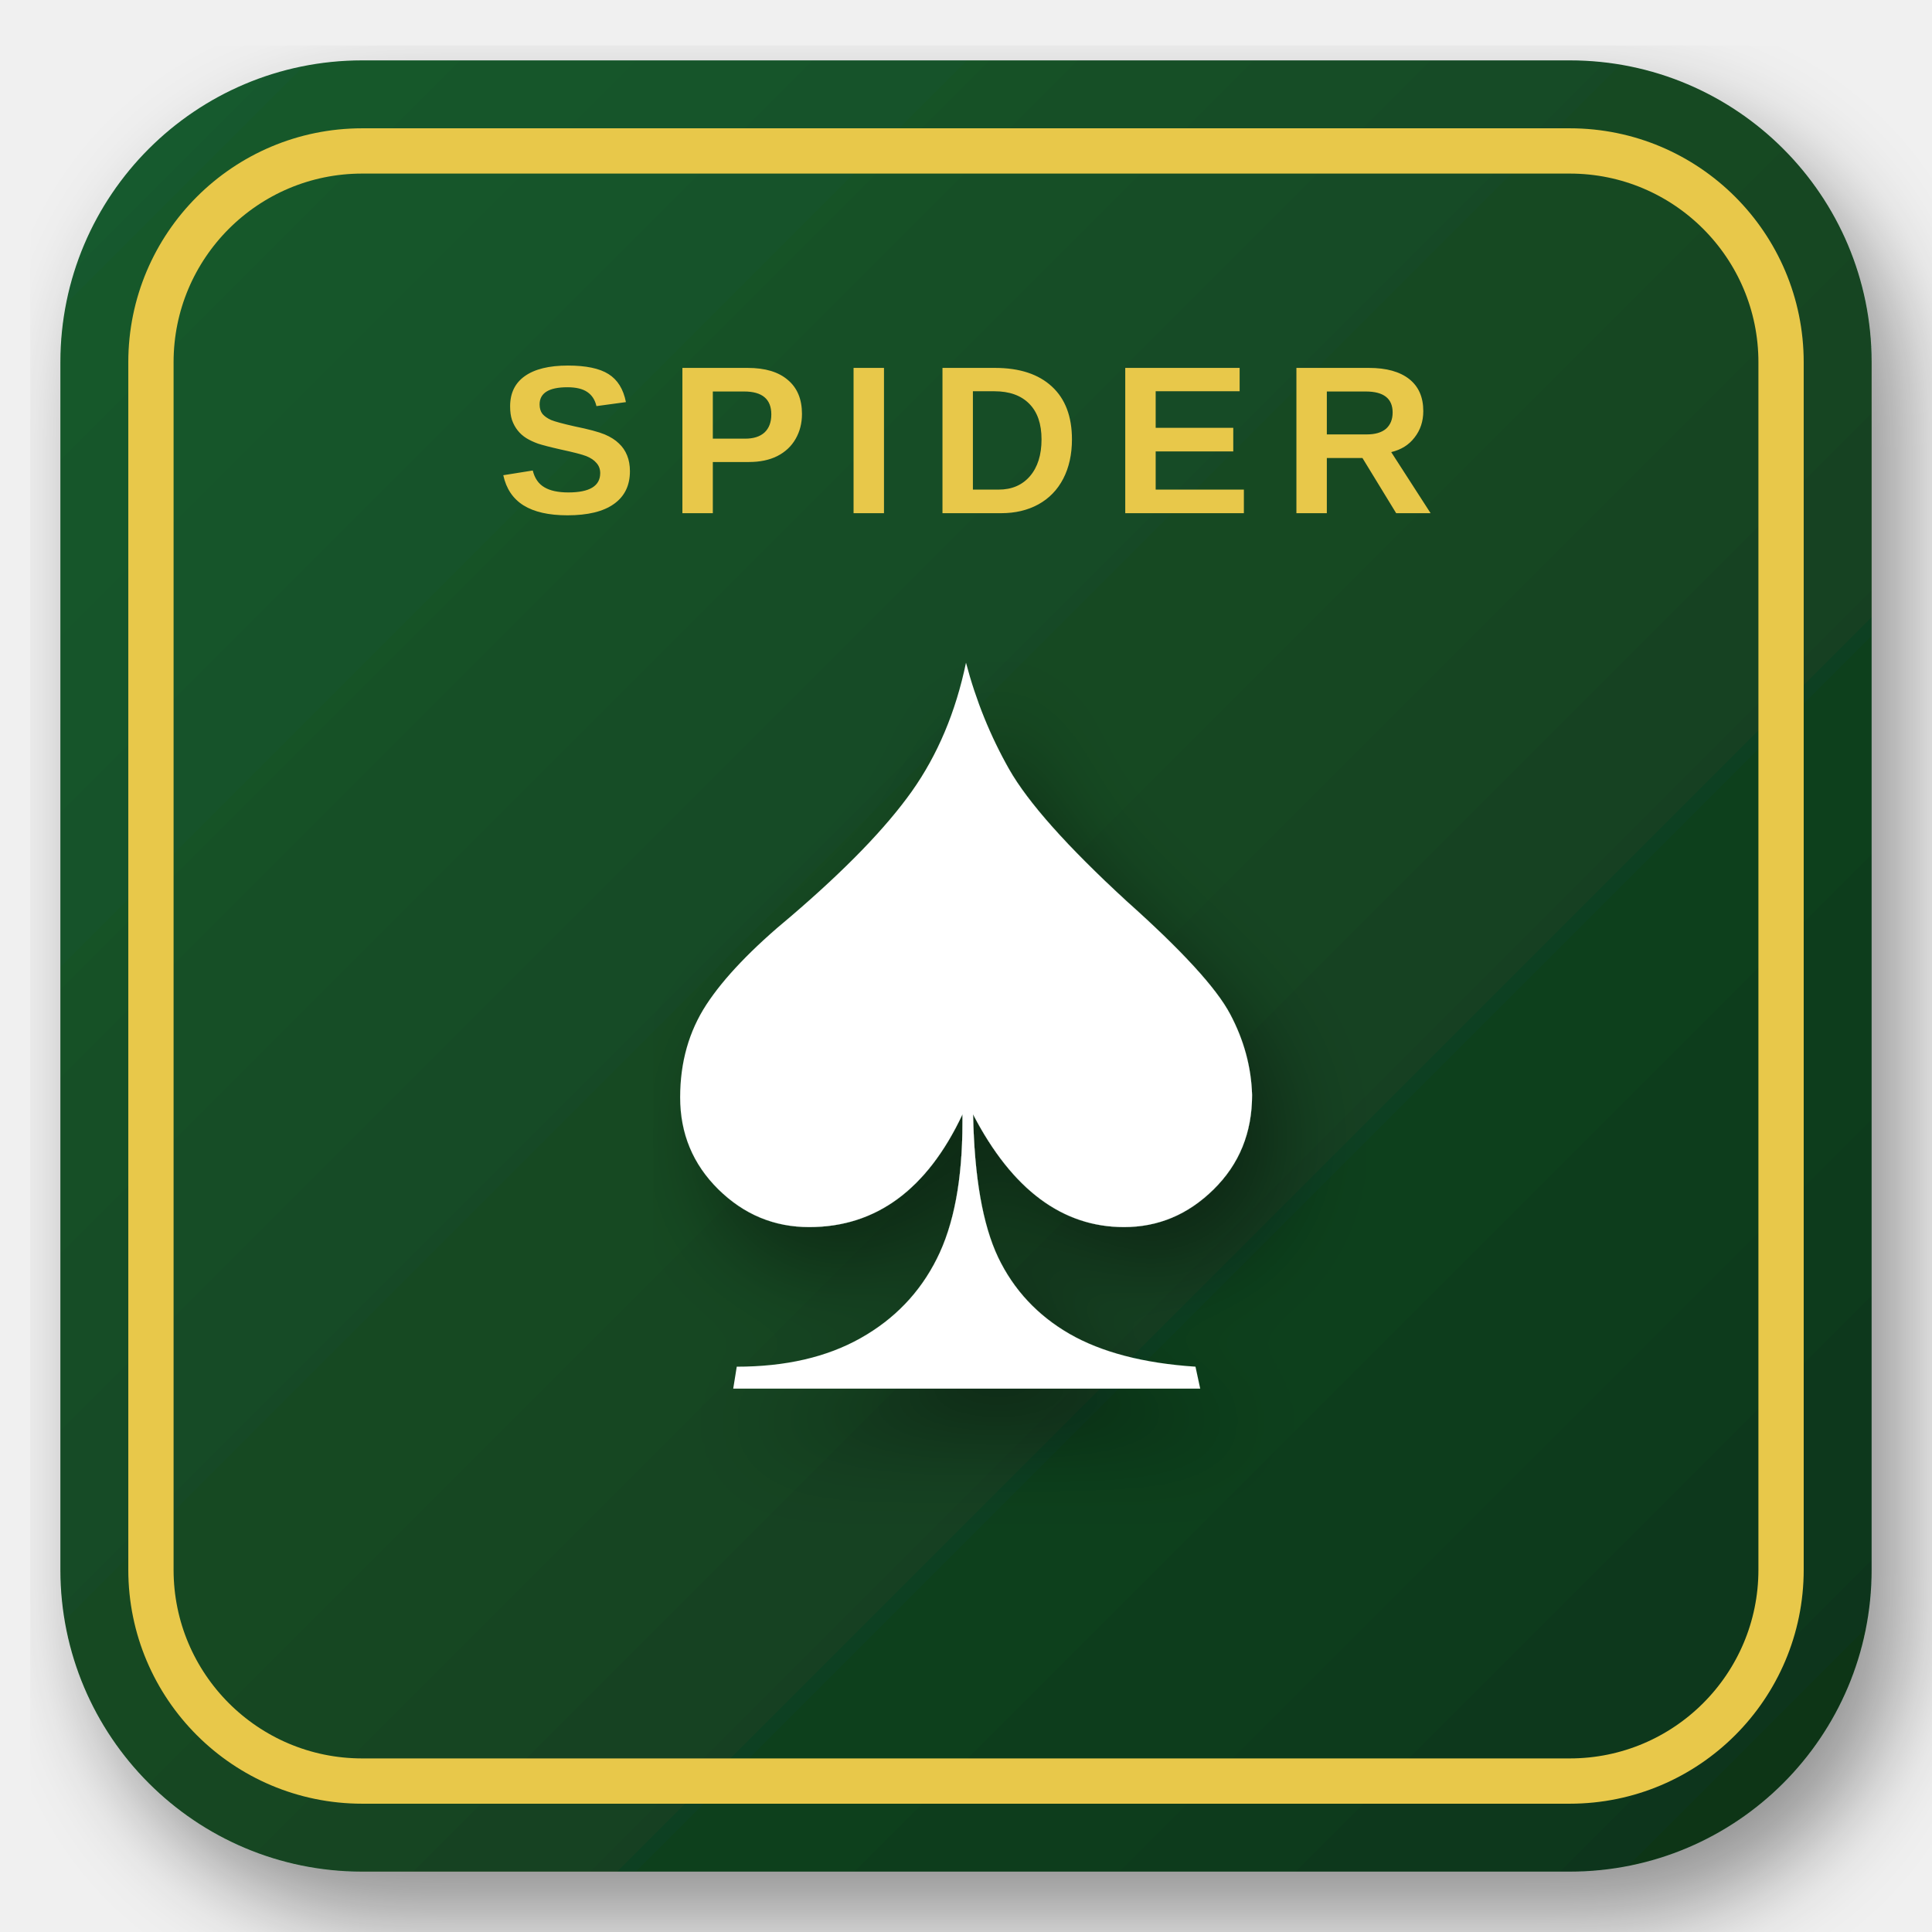
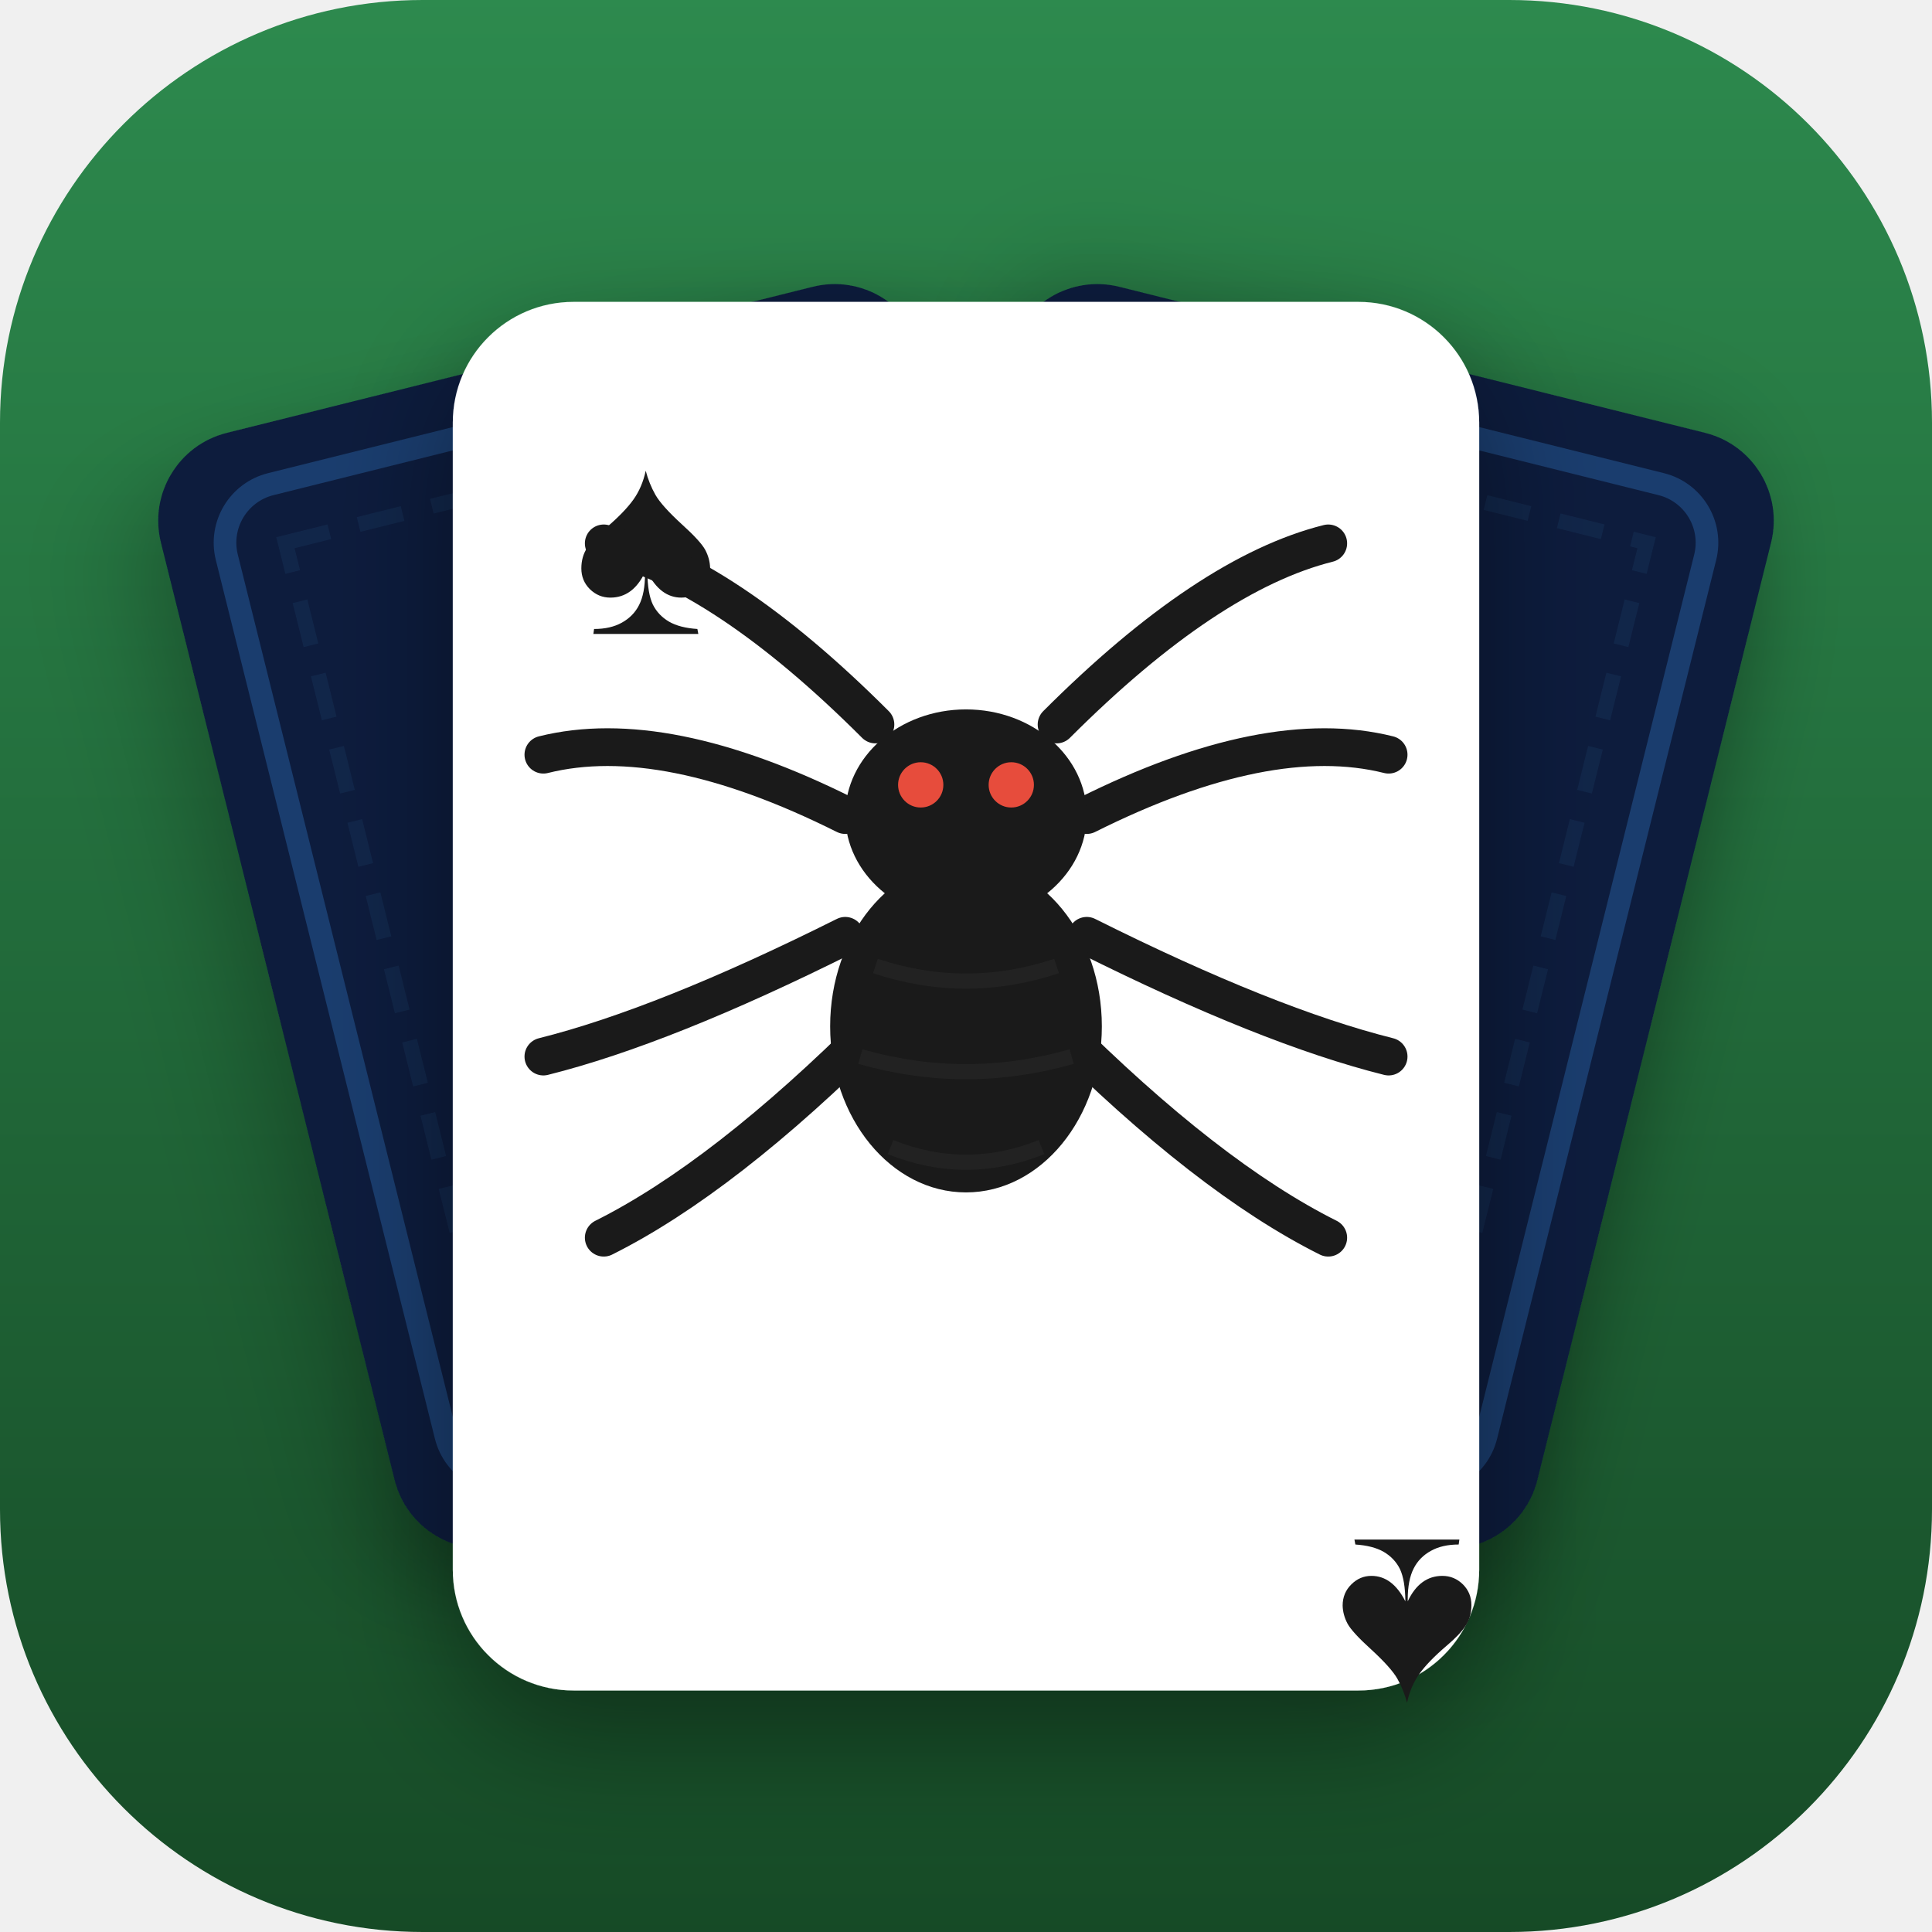
<svg xmlns="http://www.w3.org/2000/svg" width="128" height="128" viewBox="0 0 128 128">
  <defs>
-     <linearGradient id="bgGrad" x1="0%" y1="0%" x2="100%" y2="100%">
-       <stop offset="0%" stop-color="#1a5c2e" />
-       <stop offset="100%" stop-color="#0d3318" />
+     <linearGradient id="bg" x1="0" y1="0" x2="0" y2="1">
+       <stop offset="0%" stop-color="#2d8a4e" />
+       <stop offset="100%" stop-color="#164a26" />
    </linearGradient>
-     <filter id="shadow" x="-10%" y="-10%" width="130%" height="130%">
-       <feDropShadow dx="2" dy="3" stdDeviation="3" flood-color="#000" flood-opacity="0.4" />
+     <filter id="shadow" x="-15%" y="-15%" width="140%" height="140%">
+       <feDropShadow dx="0" dy="3" stdDeviation="4" flood-color="#000" flood-opacity="0.4" />
    </filter>
  </defs>
-   <rect x="4" y="4" width="120" height="120" rx="20" ry="20" fill="url(#bgGrad)" filter="url(#shadow)" />
-   <rect x="10" y="10" width="108" height="108" rx="14" ry="14" fill="none" stroke="#e8c84a" stroke-width="3" />
-   <text x="64" y="92" font-family="Georgia, 'Times New Roman', serif" font-size="80" font-weight="bold" fill="#ffffff" text-anchor="middle" filter="url(#shadow)">♠</text>
-   <text x="64" y="34" font-family="Arial, sans-serif" font-size="14" font-weight="bold" fill="#e8c84a" text-anchor="middle" letter-spacing="2">SPIDER</text>
+   <rect width="128" height="128" rx="28" ry="28" fill="url(#bg)" />
+   <g transform="rotate(-14, 64, 68)">
+     <rect x="20" y="18" width="52" height="76" rx="6" fill="#0c1f3d" filter="url(#shadow)" />
+     <rect x="24" y="22" width="44" height="68" rx="4" fill="none" stroke="#1a3d6e" stroke-width="1.5" />
+     <path d="M 28 26 L 64 26 L 64 86 L 28 86 Z" fill="none" stroke="#142d52" stroke-width="1" stroke-dasharray="3 2" opacity="0.6" />
+   </g>
+   <g transform="rotate(14, 64, 68)">
+     <rect x="56" y="18" width="52" height="76" rx="6" fill="#0c1f3d" filter="url(#shadow)" />
+     <rect x="60" y="22" width="44" height="68" rx="4" fill="none" stroke="#1a3d6e" stroke-width="1.5" />
+     <path d="M 64 26 L 100 26 L 100 86 L 64 86 Z" fill="none" stroke="#142d52" stroke-width="1" stroke-dasharray="3 2" opacity="0.6" />
+   </g>
+   <rect x="30" y="20" width="68" height="92" rx="8" fill="#ffffff" filter="url(#shadow)" />
+   <text x="38" y="42" font-family="Georgia, 'Times New Roman', serif" font-size="18" fill="#1a1a1a">♠</text>
+   <g transform="rotate(180, 90, 96)">
+     <text x="82" y="90" font-family="Georgia, 'Times New Roman', serif" font-size="18" fill="#1a1a1a">♠</text>
+   </g>
+   <path d="M 58 48 Q 48 38, 40 36" stroke="#1a1a1a" stroke-width="2.5" stroke-linecap="round" fill="none" />
+   <path d="M 56 54 Q 44 48, 36 50" stroke="#1a1a1a" stroke-width="2.5" stroke-linecap="round" fill="none" />
+   <path d="M 56 62 Q 44 68, 36 70" stroke="#1a1a1a" stroke-width="2.5" stroke-linecap="round" fill="none" />
+   <path d="M 58 68 Q 48 78, 40 82" stroke="#1a1a1a" stroke-width="2.5" stroke-linecap="round" fill="none" />
+   <path d="M 70 48 Q 80 38, 88 36" stroke="#1a1a1a" stroke-width="2.5" stroke-linecap="round" fill="none" />
+   <path d="M 72 54 Q 84 48, 92 50" stroke="#1a1a1a" stroke-width="2.5" stroke-linecap="round" fill="none" />
+   <path d="M 72 62 Q 84 68, 92 70" stroke="#1a1a1a" stroke-width="2.5" stroke-linecap="round" fill="none" />
+   <path d="M 70 68 Q 80 78, 88 82" stroke="#1a1a1a" stroke-width="2.5" stroke-linecap="round" fill="none" />
+   <ellipse cx="64" cy="54" rx="8" ry="7" fill="#1a1a1a" />
+   <ellipse cx="64" cy="68" rx="9" ry="11" fill="#1a1a1a" />
+   <path d="M 58 64 Q 64 66, 70 64" stroke="#2a2a2a" stroke-width="1" fill="none" opacity="0.5" />
+   <path d="M 57 70 Q 64 72, 71 70" stroke="#2a2a2a" stroke-width="1" fill="none" opacity="0.5" />
+   <path d="M 59 76 Q 64 78, 69 76" stroke="#2a2a2a" stroke-width="1" fill="none" opacity="0.5" />
+   <circle cx="61" cy="52" r="1.5" fill="#e74c3c" />
+   <circle cx="67" cy="52" r="1.5" fill="#e74c3c" />
</svg>
